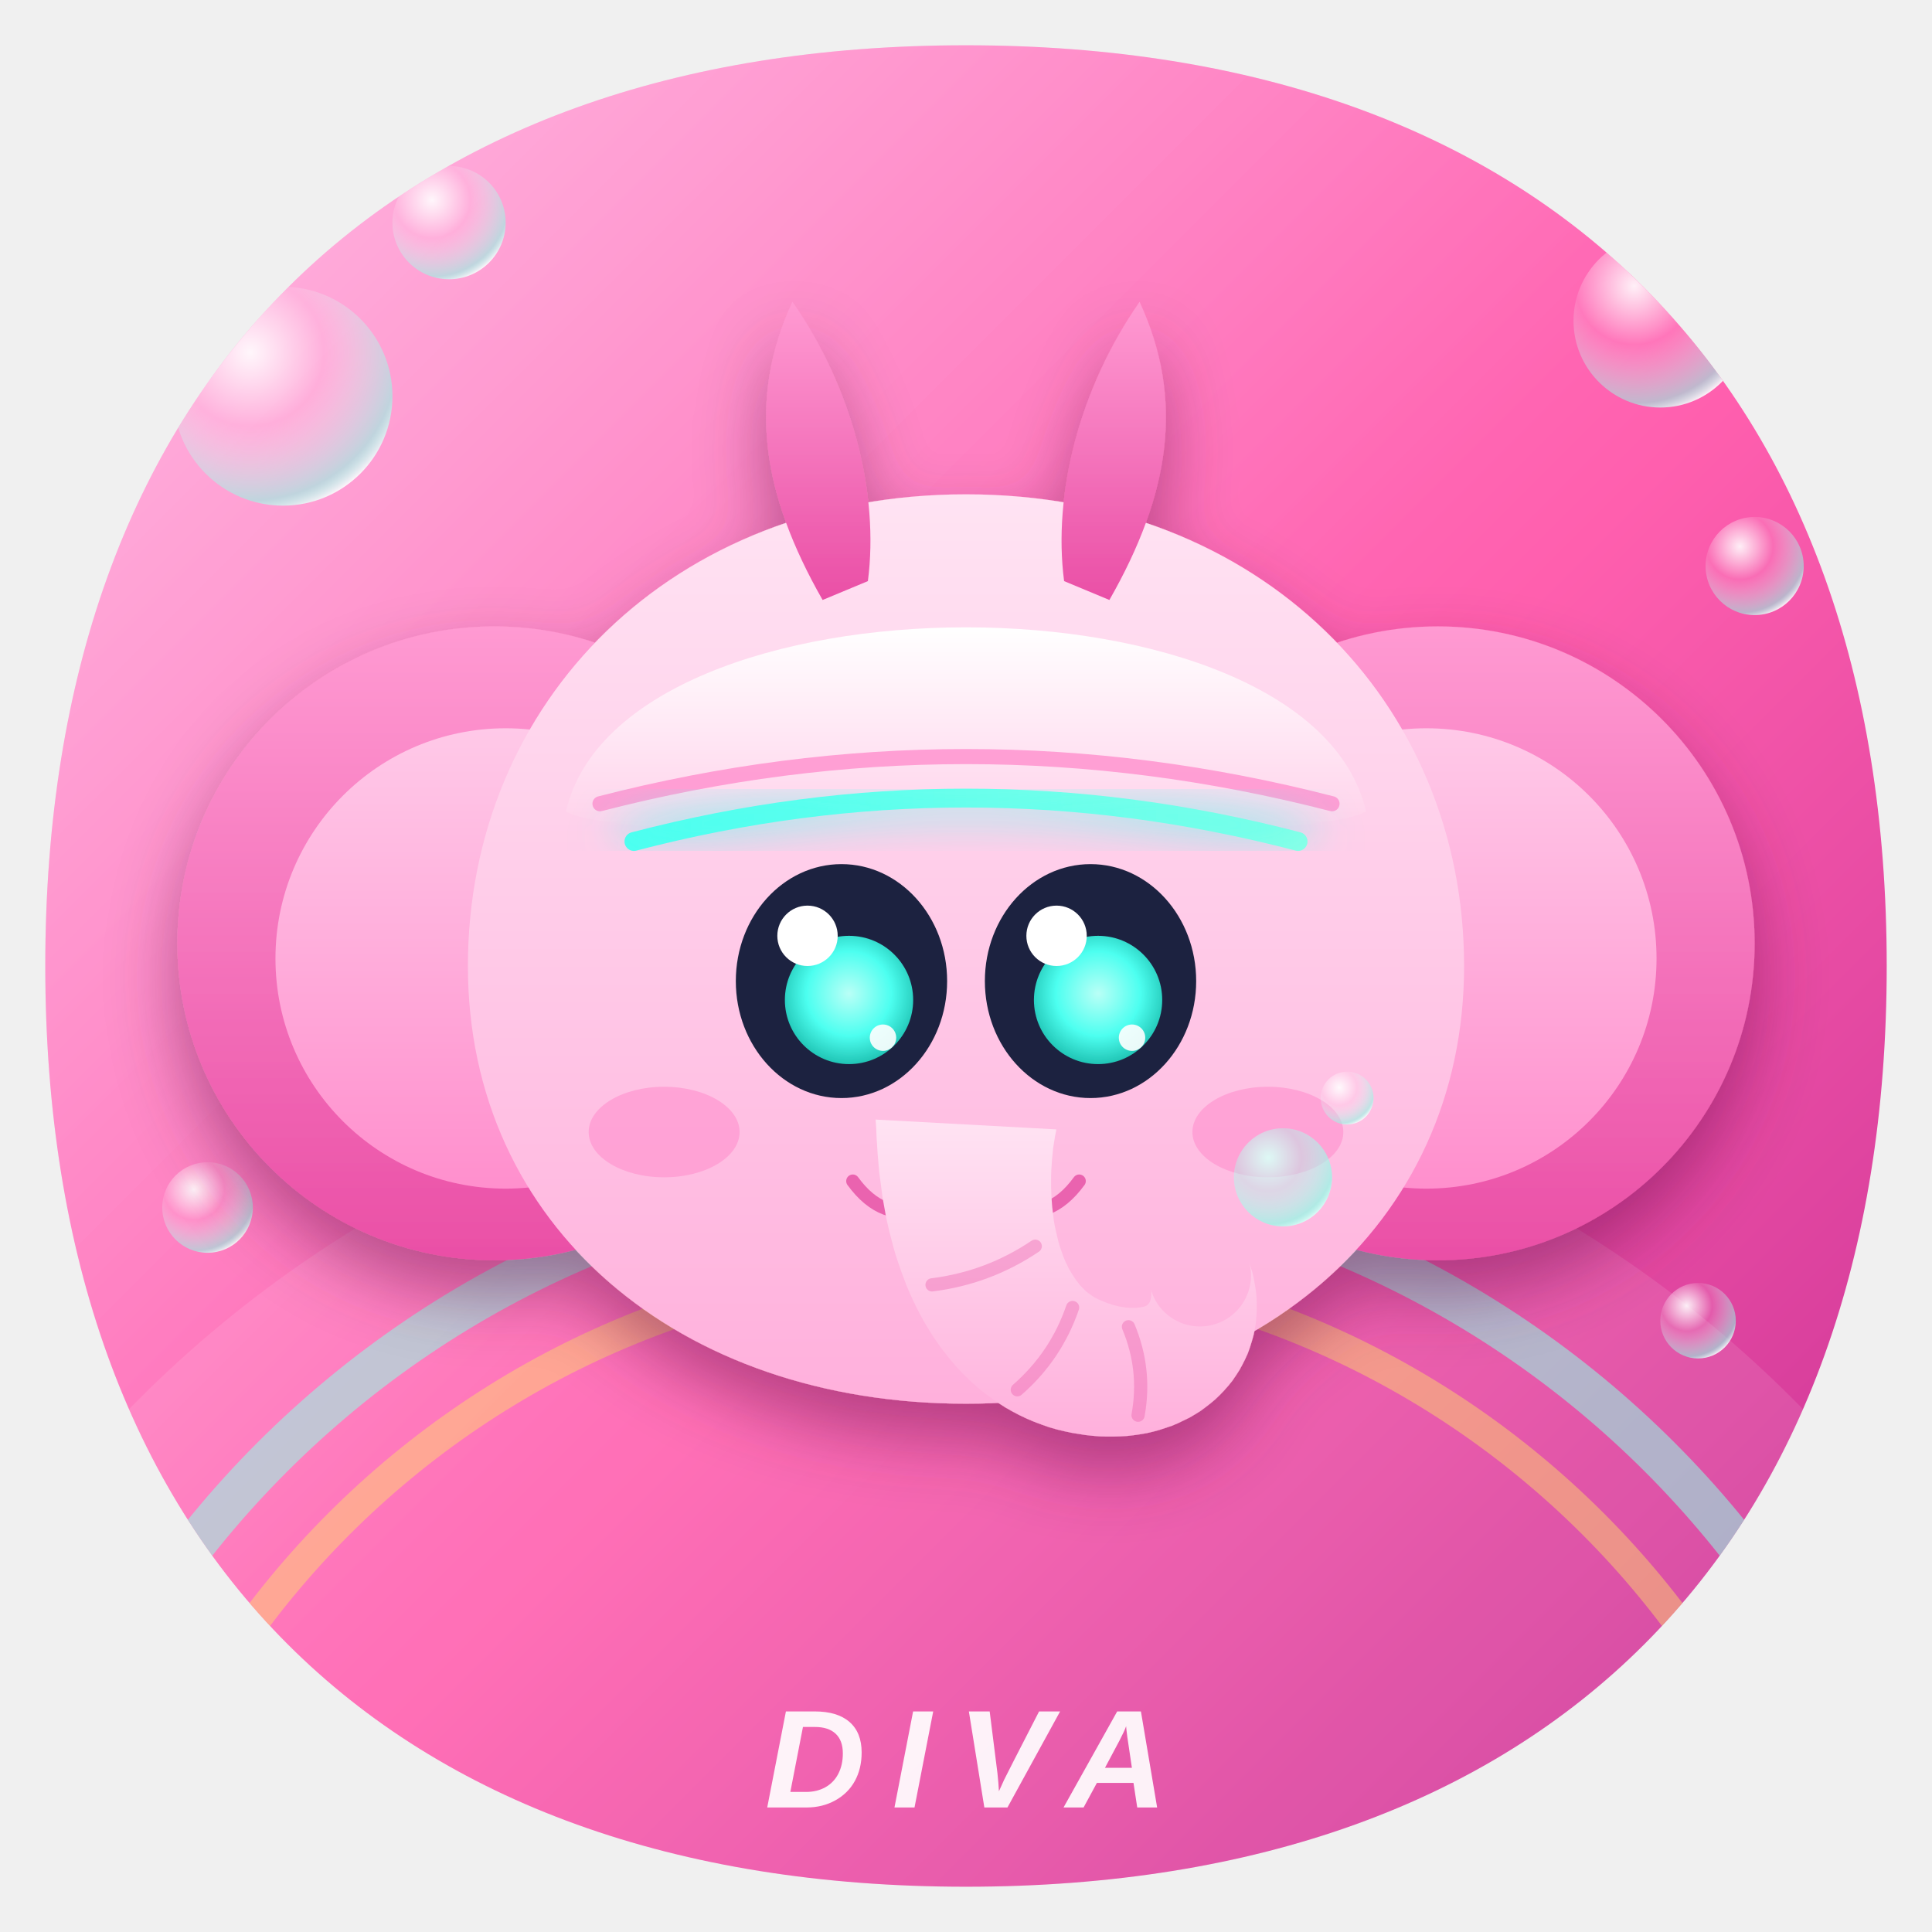
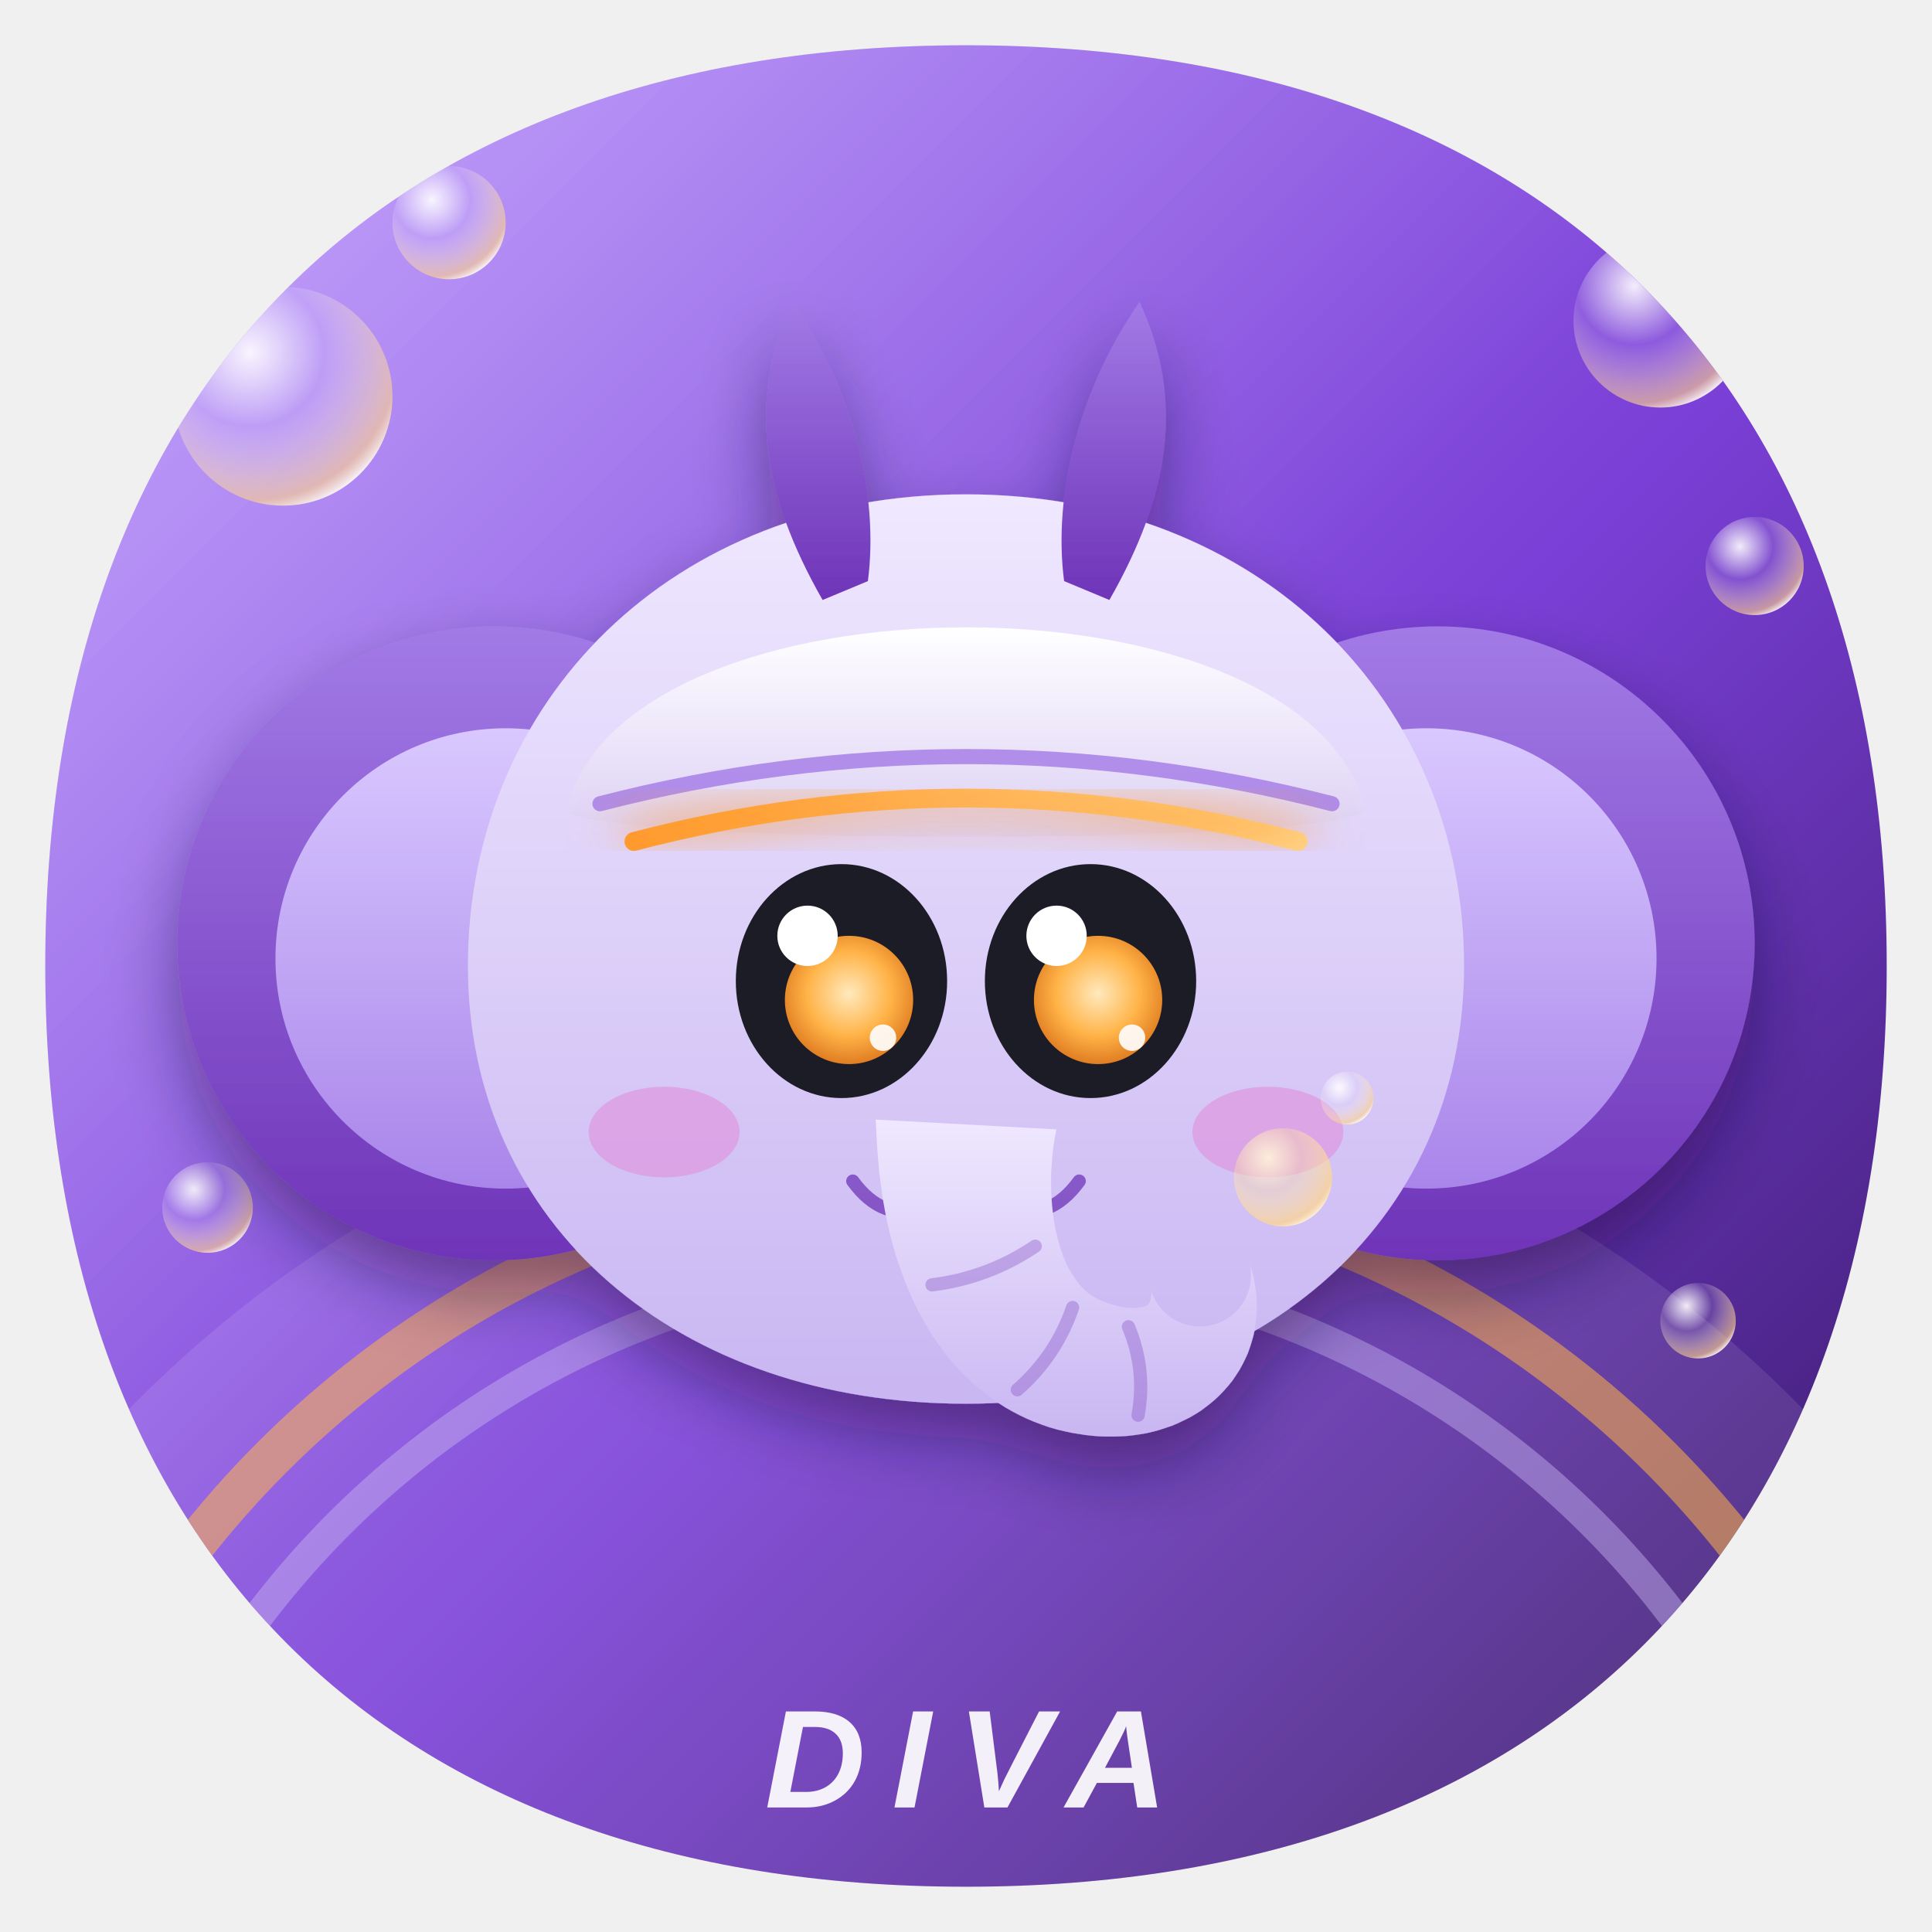
<svg xmlns="http://www.w3.org/2000/svg" viewBox="0 0 1024 1024" width="1024" height="1024">
  <defs>
    <clipPath id="squircle">
      <path d="M512 24 C 820 24 1000 204 1000 512 C 1000 820 820 1000 512 1000 C 204 1000 24 820 24 512 C 24 204 204 24 512 24 Z" />
    </clipPath>
    <linearGradient id="bg" x1="0" y1="0" x2="1" y2="1">
-       <stop offset="0" stop-color="#ffa3da" />
-       <stop offset="0.55" stop-color="#ff5fae" />
-       <stop offset="1" stop-color="#c12b92" />
+       <stop offset="0" stop-color="#b48cff" />
+       <stop offset="0.55" stop-color="#7a3fd6" />
+       <stop offset="1" stop-color="#2f1458" />
    </linearGradient>
    <linearGradient id="sheen" x1="0" y1="0" x2="1" y2="1">
      <stop offset="0" stop-color="#ffffff" stop-opacity="0.32" />
      <stop offset="0.5" stop-color="#ffffff" stop-opacity="0" />
    </linearGradient>
    <linearGradient id="skin" x1="0" y1="0" x2="0" y2="1">
-       <stop offset="0" stop-color="#ffe3f3" />
-       <stop offset="1" stop-color="#ffb0dc" />
+       <stop offset="0" stop-color="#efe8ff" />
+       <stop offset="1" stop-color="#c9b6f2" />
    </linearGradient>
    <linearGradient id="skinDark" x1="0" y1="0" x2="0" y2="1">
-       <stop offset="0" stop-color="#ff9ad2" />
-       <stop offset="1" stop-color="#ea4fa6" />
+       <stop offset="0" stop-color="#a27ae6" />
+       <stop offset="1" stop-color="#6e34b8" />
    </linearGradient>
    <linearGradient id="earInner" x1="0" y1="0" x2="0" y2="1">
-       <stop offset="0" stop-color="#ffc9e8" />
-       <stop offset="1" stop-color="#ff8fcd" />
+       <stop offset="0" stop-color="#d9c8ff" />
+       <stop offset="1" stop-color="#a985ea" />
    </linearGradient>
    <linearGradient id="armor" x1="0" y1="0" x2="0" y2="1">
      <stop offset="0" stop-color="#ffffff" />
-       <stop offset="1" stop-color="#ffd0ea" />
+       <stop offset="1" stop-color="#dcd0f5" />
    </linearGradient>
    <linearGradient id="glow" x1="0" y1="0" x2="1" y2="0">
-       <stop offset="0" stop-color="#4dfff0" />
-       <stop offset="1" stop-color="#8cffe6" />
+       <stop offset="0" stop-color="#ff9a2e" />
+       <stop offset="1" stop-color="#ffd58a" />
    </linearGradient>
    <radialGradient id="iris" cx="0.5" cy="0.45" r="0.6">
-       <stop offset="0" stop-color="#b9fff6" />
-       <stop offset="0.55" stop-color="#4dfff0" />
-       <stop offset="1" stop-color="#17b8a8" />
+       <stop offset="0" stop-color="#ffe9bd" />
+       <stop offset="0.55" stop-color="#ffb347" />
+       <stop offset="1" stop-color="#d9711a" />
    </radialGradient>
    <radialGradient id="bubble" cx="0.35" cy="0.3" r="0.75">
      <stop offset="0" stop-color="#ffffff" stop-opacity="0.9" />
      <stop offset="0.45" stop-color="#ffffff" stop-opacity="0.12" />
-       <stop offset="0.9" stop-color="#8cffe6" stop-opacity="0.55" />
+       <stop offset="0.9" stop-color="#ffd58a" stop-opacity="0.6" />
      <stop offset="1" stop-color="#ffffff" stop-opacity="0.9" />
    </radialGradient>
    <filter id="soft" x="-20%" y="-20%" width="140%" height="140%">
      <feGaussianBlur stdDeviation="12" />
    </filter>
    <filter id="shadow" x="-20%" y="-20%" width="140%" height="140%">
-       <feDropShadow dx="0" dy="18" stdDeviation="18" flood-color="#5a0a40" flood-opacity="0.42" />
+       <feDropShadow dx="0" dy="18" stdDeviation="18" flood-color="#1a0d33" flood-opacity="0.42" />
    </filter>
  </defs>
  <g clip-path="url(#squircle)">
    <rect width="1024" height="1024" fill="url(#bg)" />
    <circle cx="512" cy="1180" r="620" fill="#ffffff" fill-opacity="0.10" />
-     <circle cx="512" cy="1140" r="520" fill="none" stroke="#8cffe6" stroke-opacity="0.55" stroke-width="22" />
-     <circle cx="512" cy="1140" r="470" fill="none" stroke="#ffe066" stroke-opacity="0.45" stroke-width="16" />
+     <circle cx="512" cy="1140" r="520" fill="none" stroke="#ffb347" stroke-opacity="0.55" stroke-width="22" />
+     <circle cx="512" cy="1140" r="470" fill="none" stroke="#c9b6f2" stroke-opacity="0.45" stroke-width="16" />
    <rect width="1024" height="1024" fill="url(#sheen)" />
    <g>
      <circle cx="150" cy="210" r="58" fill="url(#bubble)" />
      <circle cx="238" cy="118" r="30" fill="url(#bubble)" />
      <circle cx="880" cy="170" r="46" fill="url(#bubble)" />
      <circle cx="930" cy="300" r="26" fill="url(#bubble)" />
      <circle cx="110" cy="640" r="24" fill="url(#bubble)" />
      <circle cx="900" cy="700" r="20" fill="url(#bubble)" />
    </g>
    <g filter="url(#shadow)">
      <circle cx="262" cy="500" r="168" fill="url(#skinDark)" />
      <circle cx="762" cy="500" r="168" fill="url(#skinDark)" />
      <circle cx="268" cy="508" r="122" fill="url(#earInner)" />
      <circle cx="756" cy="508" r="122" fill="url(#earInner)" />
      <path d="M512 262 C 668 262 776 372 776 512 C 776 650 664 744 512 744 C 360 744 248 650 248 512 C 248 372 356 262 512 262 Z" fill="url(#skin)" />
      <path d="M300 430 C 330 300 694 300 724 430 C 700 448 324 448 300 430 Z" fill="url(#armor)" />
-       <path d="M318 426 Q 512 376 706 426" fill="none" stroke="#ff8fcd" stroke-opacity="0.8" stroke-width="8" stroke-linecap="round" />
+       <path d="M318 426 Q 512 376 706 426" fill="none" stroke="#a27ae6" stroke-opacity="0.8" stroke-width="8" stroke-linecap="round" />
      <path d="M436 318 C 404 262 396 212 420 160 C 452 206 466 262 460 308 Z" fill="url(#skinDark)" />
      <path d="M588 318 C 620 262 628 212 604 160 C 572 206 558 262 564 308 Z" fill="url(#skinDark)" />
      <path d="M336 446 Q 512 400 688 446" fill="none" stroke="url(#glow)" stroke-width="10" stroke-linecap="round" />
-       <path d="M336 446 Q 512 400 688 446" fill="none" stroke="#4dfff0" stroke-opacity="0.55" stroke-width="20" stroke-linecap="round" filter="url(#soft)" />
-       <ellipse cx="446" cy="520" rx="56" ry="62" fill="#1f2340" />
-       <ellipse cx="578" cy="520" rx="56" ry="62" fill="#1f2340" />
+       <path d="M336 446 Q 512 400 688 446" fill="none" stroke="#ff9a2e" stroke-opacity="0.55" stroke-width="20" stroke-linecap="round" filter="url(#soft)" />
+       <ellipse cx="446" cy="520" rx="56" ry="62" fill="#1f1a26" />
+       <ellipse cx="578" cy="520" rx="56" ry="62" fill="#1f1a26" />
      <circle cx="450" cy="530" r="34" fill="url(#iris)" />
      <circle cx="582" cy="530" r="34" fill="url(#iris)" />
      <circle cx="428" cy="496" r="16" fill="#ffffff" />
      <circle cx="560" cy="496" r="16" fill="#ffffff" />
      <circle cx="468" cy="550" r="7" fill="#ffffff" fill-opacity="0.9" />
      <circle cx="600" cy="550" r="7" fill="#ffffff" fill-opacity="0.9" />
-       <ellipse cx="352" cy="600" rx="40" ry="24" fill="#ff8fcd" fill-opacity="0.6" />
-       <ellipse cx="672" cy="600" rx="40" ry="24" fill="#ff8fcd" fill-opacity="0.6" />
-       <path d="M452 626 Q 468 648 490 640" fill="none" stroke="#e2409a" stroke-opacity="0.7" stroke-width="7" stroke-linecap="round" />
-       <path d="M572 626 Q 556 648 534 640" fill="none" stroke="#e2409a" stroke-opacity="0.7" stroke-width="7" stroke-linecap="round" />
+       <ellipse cx="352" cy="600" rx="40" ry="24" fill="#e08ad8" fill-opacity="0.55" />
+       <ellipse cx="672" cy="600" rx="40" ry="24" fill="#e08ad8" fill-opacity="0.55" />
+       <path d="M452 626 Q 468 648 490 640" fill="none" stroke="#6e34b8" stroke-opacity="0.75" stroke-width="7" stroke-linecap="round" />
+       <path d="M572 626 Q 556 648 534 640" fill="none" stroke="#6e34b8" stroke-opacity="0.75" stroke-width="7" stroke-linecap="round" />
      <path d="M 464.1 593.4 L 464.4 597.8 L 464.6 602.6 L 464.9 607.3 L 465.2 612.0 L 465.6 616.6 L 466.0 621.2 L 466.6 625.8 L 467.2 630.3 L 467.8 634.8 L 468.6 639.3 L 469.4 643.7 L 470.3 648.1 L 471.3 652.4 L 472.4 656.7 L 473.5 660.9 L 474.7 665.1 L 476.1 669.3 L 477.5 673.4 L 479.0 677.4 L 480.5 681.4 L 482.2 685.4 L 484.0 689.3 L 485.8 693.1 L 487.8 696.9 L 489.8 700.6 L 492.0 704.2 L 494.2 707.8 L 496.6 711.3 L 499.0 714.7 L 501.6 718.0 L 504.2 721.3 L 507.0 724.5 L 509.9 727.6 L 512.8 730.5 L 515.9 733.4 L 519.1 736.2 L 522.4 738.8 L 525.8 741.3 L 529.3 743.7 L 532.9 746.0 L 536.6 748.1 L 540.4 750.1 L 544.2 751.9 L 548.2 753.6 L 552.2 755.1 L 556.2 756.5 L 560.4 757.7 L 564.2 758.6 L 567.9 759.4 L 571.6 760.0 L 575.4 760.6 L 579.1 761.0 L 582.8 761.3 L 586.5 761.4 L 590.1 761.4 L 593.7 761.3 L 597.3 761.1 L 600.8 760.7 L 604.3 760.2 L 607.8 759.6 L 611.2 758.8 L 614.5 757.9 L 617.8 756.8 L 621.1 755.7 L 624.2 754.4 L 627.3 752.9 L 630.4 751.4 L 633.3 749.7 L 636.2 747.9 L 638.9 745.9 L 641.6 743.8 L 644.1 741.7 L 646.6 739.3 L 648.9 736.9 L 651.1 734.4 L 653.2 731.8 L 655.1 729.0 L 656.9 726.2 L 658.5 723.3 L 660.0 720.3 L 661.4 717.2 L 662.5 714.1 L 663.5 710.9 L 664.4 707.7 L 665.1 704.5 L 665.6 701.2 L 665.9 697.9 L 666.1 694.6 L 666.1 691.2 L 666.0 687.9 L 665.7 684.6 L 665.2 681.3 L 664.6 678.0 L 663.9 674.8 L 662.9 671.6 L 662.1 668.9 A 27.0 27.0 0 0 1 609.9 683.1 L 610.2 684.7 L 610.2 685.6 L 610.2 686.5 L 610.1 687.3 L 610.0 688.0 L 609.9 688.7 L 609.7 689.3 L 609.5 689.8 L 609.3 690.3 L 609.0 690.7 L 608.8 691.0 L 608.5 691.3 L 608.2 691.6 L 607.9 691.8 L 607.7 692.0 L 607.4 692.1 L 607.1 692.3 L 606.8 692.4 L 606.5 692.5 L 606.2 692.6 L 605.9 692.6 L 605.6 692.7 L 605.2 692.8 L 604.9 692.8 L 604.5 692.9 L 604.1 693.0 L 603.6 693.0 L 603.2 693.1 L 602.6 693.1 L 602.1 693.2 L 601.5 693.2 L 600.9 693.2 L 600.2 693.2 L 599.4 693.2 L 598.7 693.2 L 597.8 693.1 L 597.0 693.1 L 596.0 692.9 L 595.1 692.8 L 594.0 692.6 L 592.9 692.4 L 591.8 692.1 L 590.6 691.8 L 589.4 691.5 L 588.1 691.0 L 586.7 690.6 L 585.3 690.0 L 583.8 689.4 L 582.2 688.7 L 581.0 688.1 L 579.9 687.5 L 578.8 686.8 L 577.7 686.0 L 576.7 685.3 L 575.7 684.5 L 574.8 683.6 L 573.9 682.7 L 573.0 681.8 L 572.1 680.8 L 571.3 679.7 L 570.4 678.6 L 569.6 677.4 L 568.8 676.2 L 568.0 674.9 L 567.2 673.6 L 566.4 672.2 L 565.7 670.7 L 564.9 669.1 L 564.2 667.5 L 563.5 665.8 L 562.9 664.0 L 562.2 662.1 L 561.6 660.2 L 561.0 658.2 L 560.5 656.1 L 560.0 654.0 L 559.5 651.8 L 559.0 649.5 L 558.6 647.2 L 558.3 644.8 L 558.0 642.3 L 557.7 639.8 L 557.5 637.2 L 557.3 634.5 L 557.2 631.8 L 557.1 629.1 L 557.1 626.3 L 557.1 623.4 L 557.2 620.5 L 557.4 617.5 L 557.6 614.5 L 557.9 611.5 L 558.2 608.4 L 558.7 605.3 L 559.2 602.2 L 559.9 598.6 Z" fill="url(#skin)" />
-       <g fill="none" stroke="#e2409a" stroke-opacity="0.3" stroke-width="7" stroke-linecap="round">
+       <g fill="none" stroke="#6e34b8" stroke-opacity="0.3" stroke-width="7" stroke-linecap="round">
        <path d="M 494.0 681.0 Q 523.8 677.3 548.7 660.5" />
        <path d="M 539.2 736.6 Q 559.7 718.7 568.5 693.0" />
        <path d="M 603.2 750.1 Q 607.6 725.9 598.1 703.2" />
      </g>
      <circle cx="680" cy="624" r="26" fill="url(#bubble)" />
-       <circle cx="680" cy="624" r="26" fill="#8cffe6" fill-opacity="0.3" />
+       <circle cx="680" cy="624" r="26" fill="#ffd58a" fill-opacity="0.3" />
      <circle cx="714" cy="582" r="14" fill="url(#bubble)" />
    </g>
    <text x="512" y="958" text-anchor="middle" font-family="Helvetica Neue, Arial, sans-serif" font-weight="900" font-size="74" letter-spacing="14" fill="#ffffff" fill-opacity="0.92" font-style="italic">DIVA</text>
  </g>
</svg>
